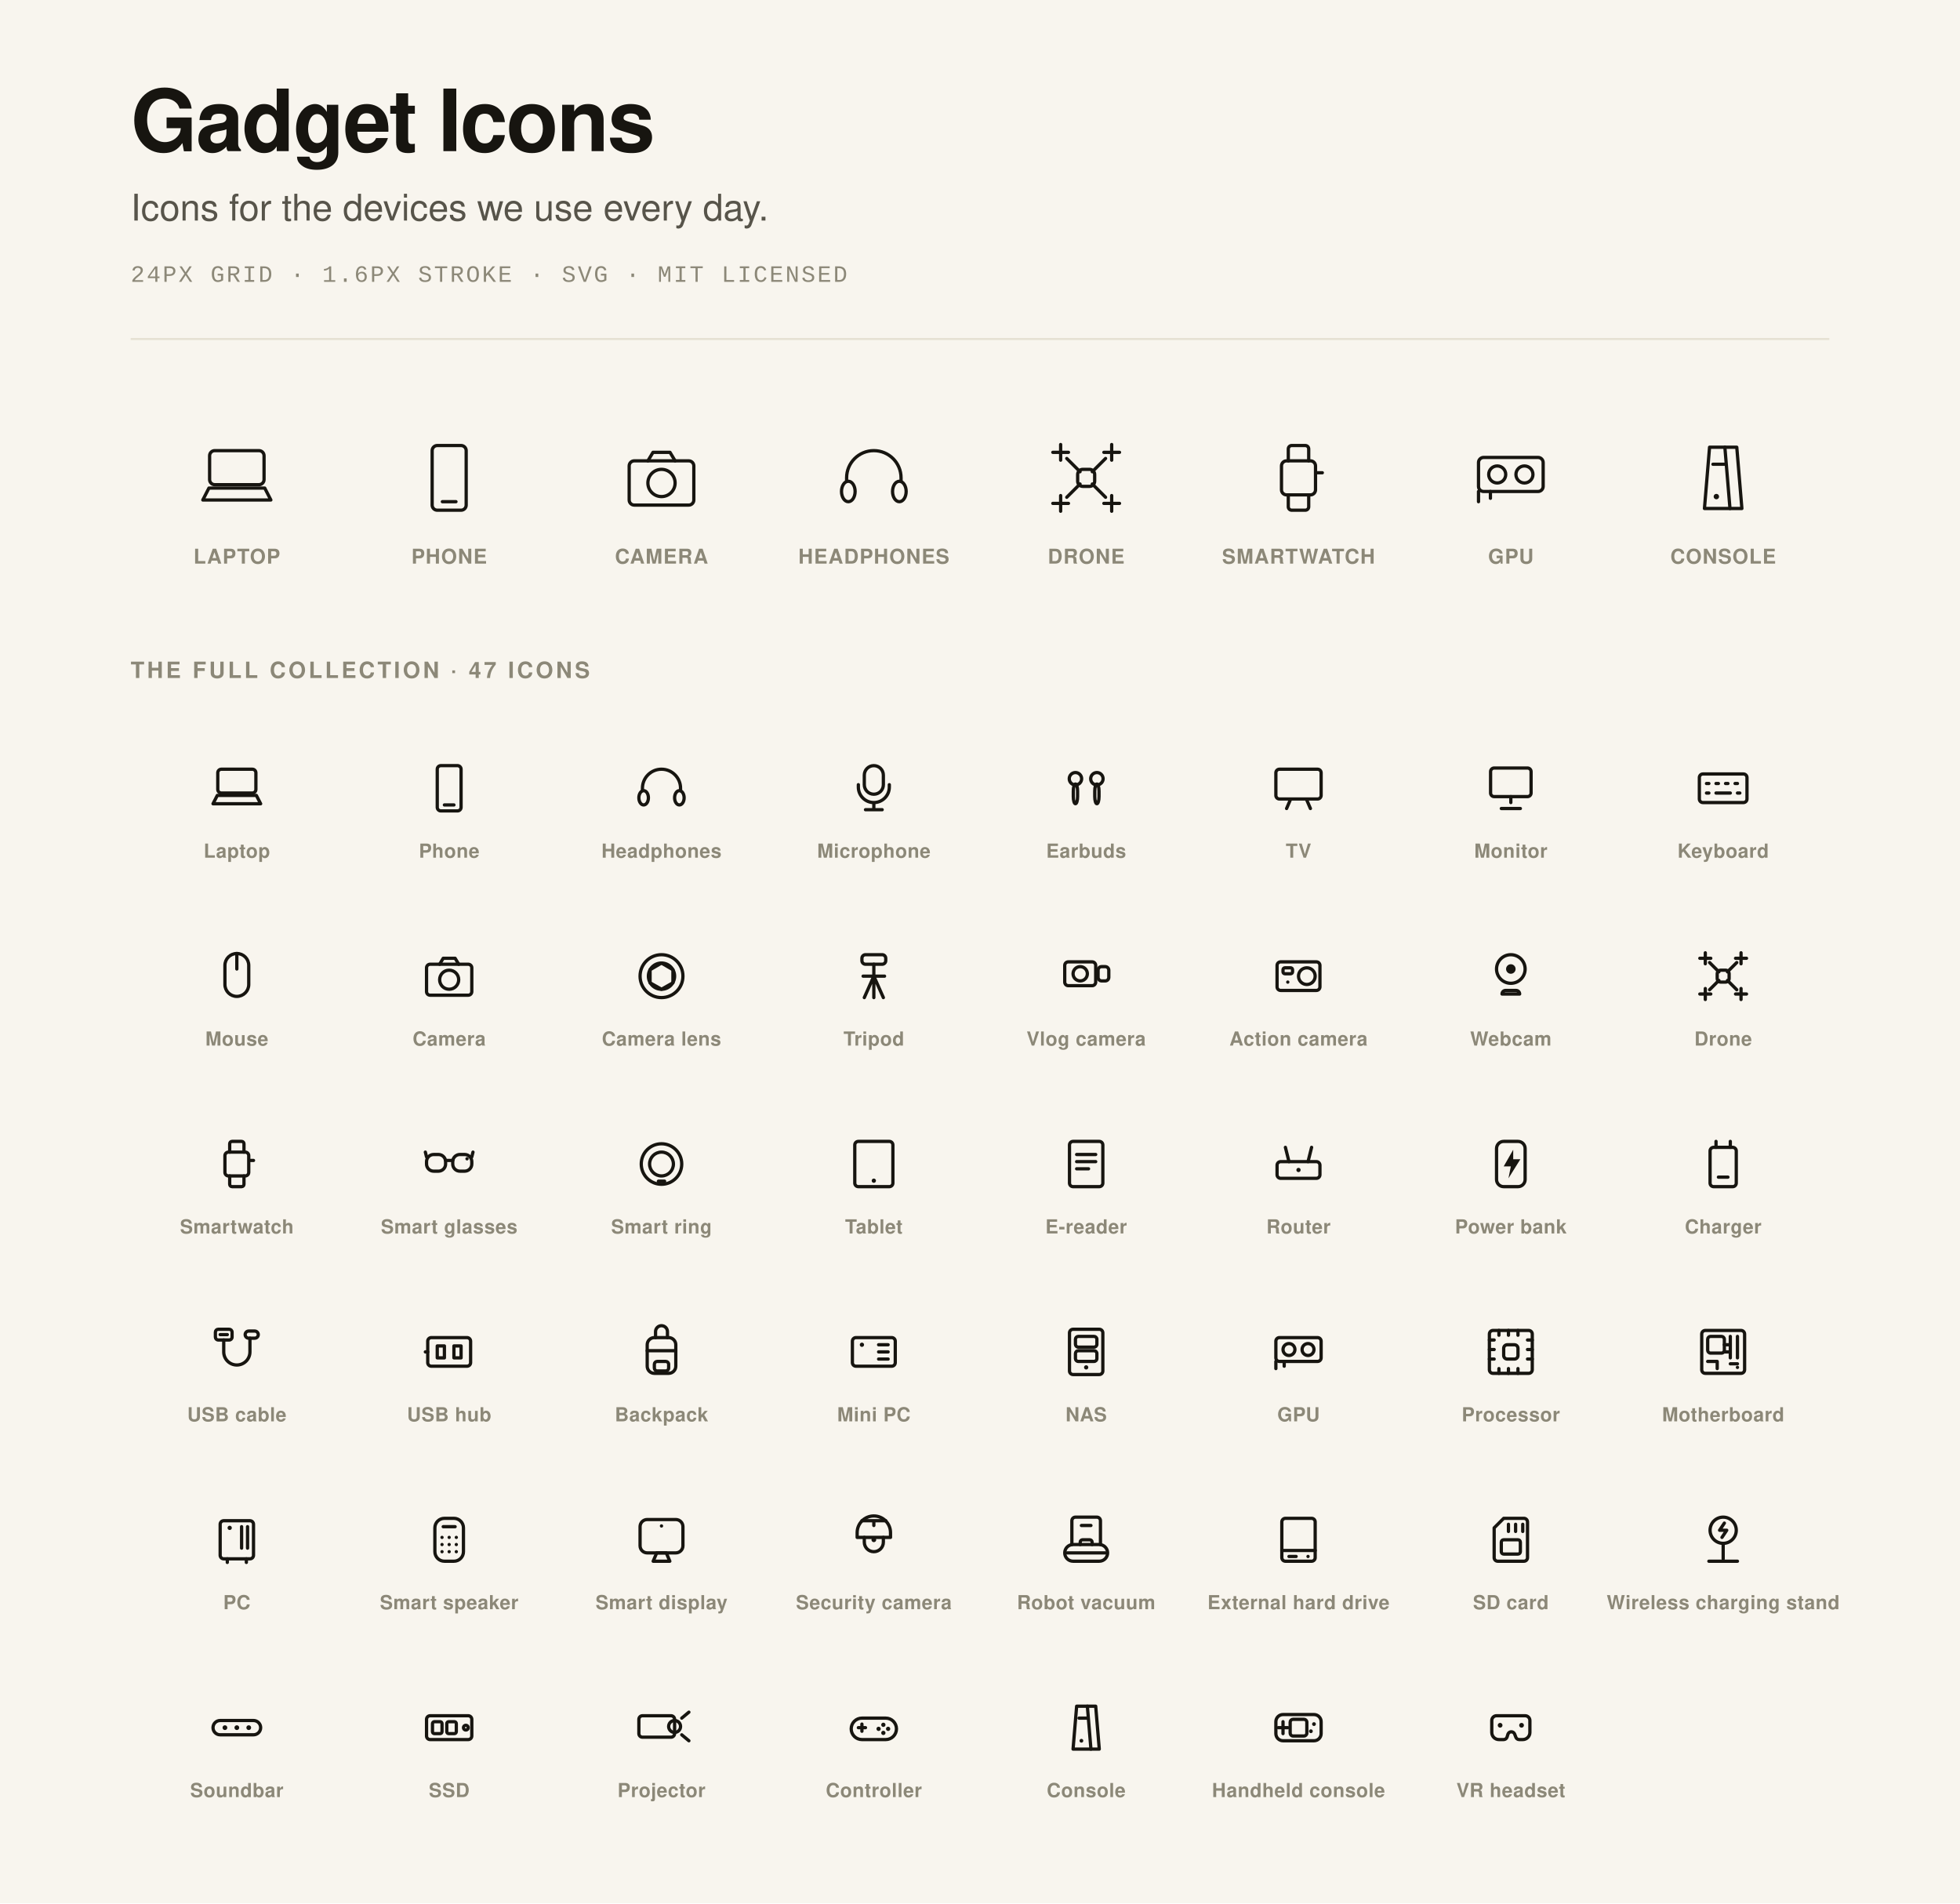
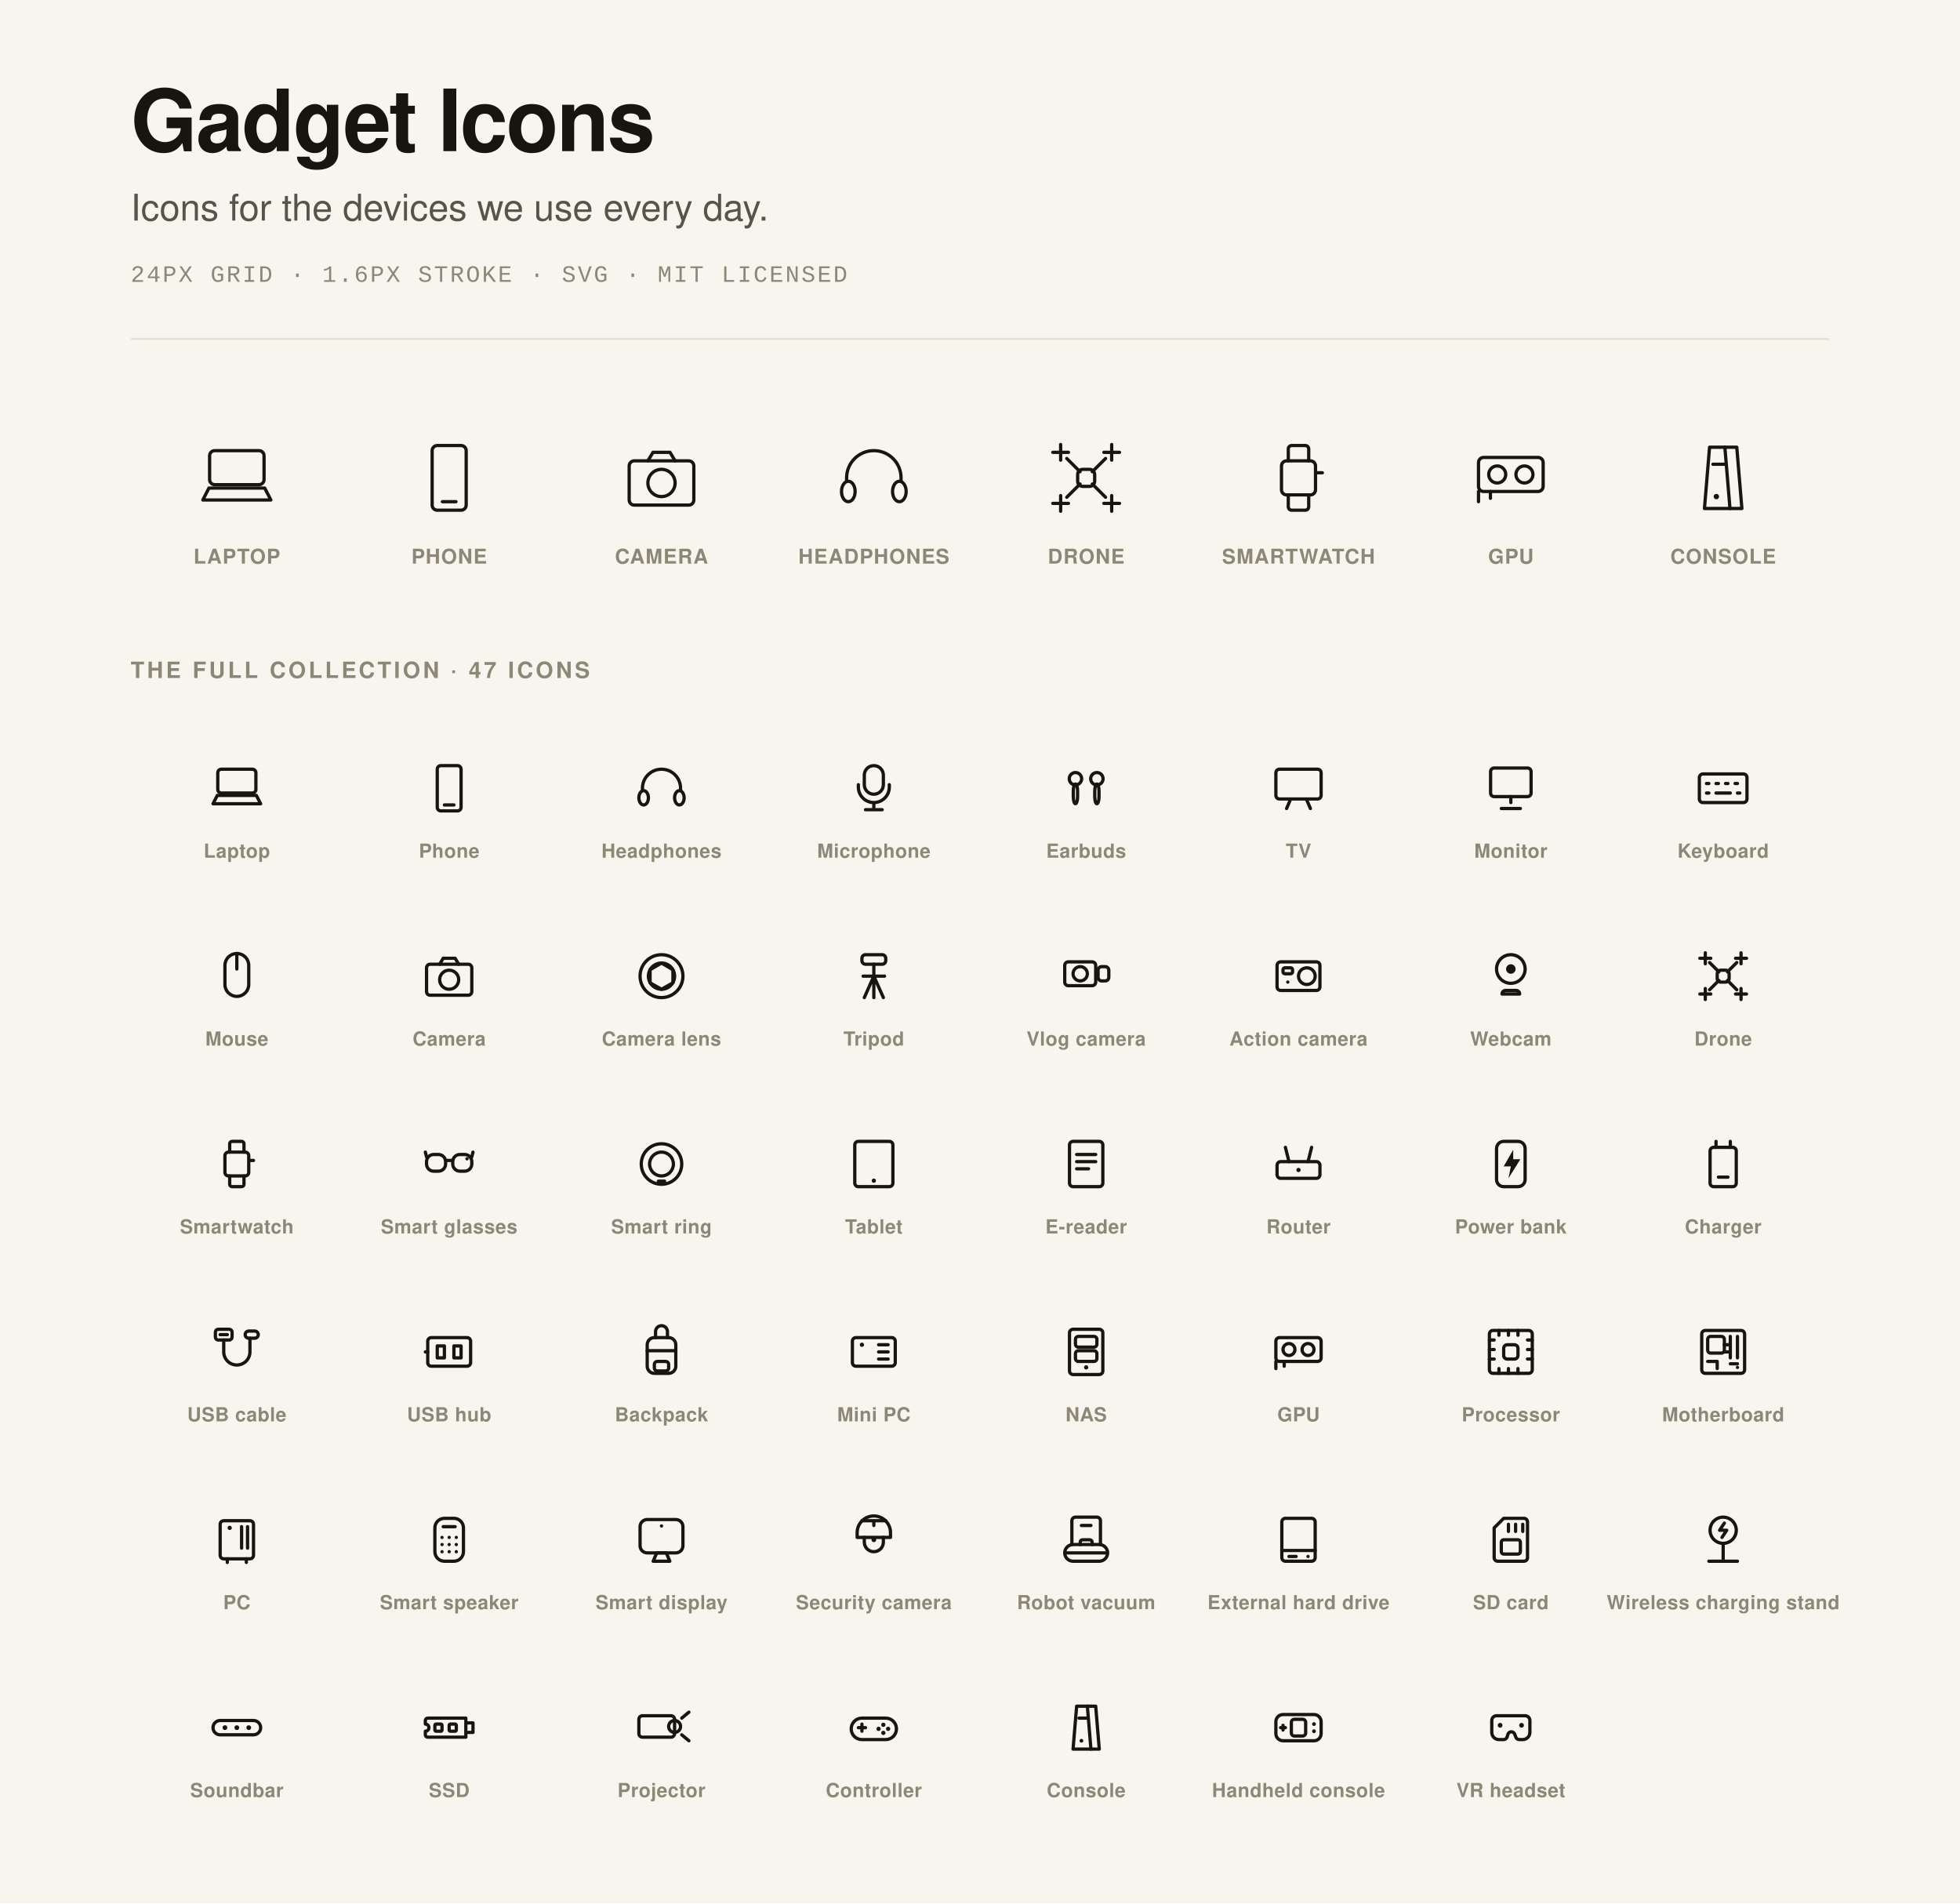
<svg xmlns="http://www.w3.org/2000/svg" width="960" height="932" viewBox="0 0 960 932">
  <rect width="960" height="932" fill="#F8F5EE" />
  <text x="64" y="74" font-family="-apple-system, BlinkMacSystemFont, 'Segoe UI', Helvetica, Arial, sans-serif" font-size="42" font-weight="700" letter-spacing="-0.02em" fill="#171510">Gadget Icons</text>
  <text x="64" y="108" font-family="-apple-system, BlinkMacSystemFont, 'Segoe UI', Helvetica, Arial, sans-serif" font-size="18" font-weight="400" fill="#57544A">Icons for the devices we use every day.</text>
  <text x="64" y="138" font-family="ui-monospace, SFMono-Regular, Menlo, Consolas, 'Liberation Mono', monospace" font-size="11.5" font-weight="500" letter-spacing="0.08em" fill="#8C8878">24PX GRID · 1.6PX STROKE · SVG · MIT LICENSED</text>
  <line x1="64" y1="166" x2="896" y2="166" stroke="#E6E1D3" stroke-width="1" />
  <g transform="translate(96, 214) scale(1.666667)" stroke="#171510" fill="none" stroke-width="0.96" stroke-linecap="round" stroke-linejoin="round">
    <rect x="4" y="4" width="16" height="10" rx="1.5" />
    <path d="M2 18.5h20l-1.8-3.5H3.8z" />
  </g>
  <text x="116" y="276" text-anchor="middle" font-family="-apple-system, BlinkMacSystemFont, 'Segoe UI', Helvetica, Arial, sans-serif" font-size="10" font-weight="600" letter-spacing="0.04em" fill="#8C8878">LAPTOP</text>
  <g transform="translate(200, 214) scale(1.666667)" stroke="#171510" fill="none" stroke-width="0.96" stroke-linecap="round" stroke-linejoin="round">
    <rect x="7" y="2.5" width="10" height="19" rx="1.5" />
    <line x1="10" y1="19" x2="14" y2="19" />
  </g>
  <text x="220" y="276" text-anchor="middle" font-family="-apple-system, BlinkMacSystemFont, 'Segoe UI', Helvetica, Arial, sans-serif" font-size="10" font-weight="600" letter-spacing="0.04em" fill="#8C8878">PHONE</text>
  <g transform="translate(304, 214) scale(1.666667)" stroke="#171510" fill="none" stroke-width="0.96" stroke-linecap="round" stroke-linejoin="round">
    <rect x="2.5" y="7" width="19" height="13" rx="1.5" />
    <circle cx="12" cy="13.5" r="4" />
    <path d="M8 7l1.5-2.5h5L16 7" />
  </g>
  <text x="324" y="276" text-anchor="middle" font-family="-apple-system, BlinkMacSystemFont, 'Segoe UI', Helvetica, Arial, sans-serif" font-size="10" font-weight="600" letter-spacing="0.04em" fill="#8C8878">CAMERA</text>
  <g transform="translate(408, 214) scale(1.666667)" stroke="#171510" fill="none" stroke-width="0.96" stroke-linecap="round" stroke-linejoin="round">
    <path d="M4 13v-1a8 8 0 0 1 16 0v1" />
    <rect x="2.5" y="13" width="4" height="6" rx="3" />
    <rect x="17.5" y="13" width="4" height="6" rx="3" />
  </g>
  <text x="428" y="276" text-anchor="middle" font-family="-apple-system, BlinkMacSystemFont, 'Segoe UI', Helvetica, Arial, sans-serif" font-size="10" font-weight="600" letter-spacing="0.04em" fill="#8C8878">HEADPHONES</text>
  <g transform="translate(512, 214) scale(1.666667)" stroke="#171510" fill="none" stroke-width="0.96" stroke-linecap="round" stroke-linejoin="round">
    <path d="M2.2 4.5h4.6M4.5 2.2v4.6M17.2 4.5h4.6M19.5 2.2v4.6M2.2 19.5h4.6M4.5 17.2v4.6M17.2 19.5h4.6M19.5 17.2v4.6" />
    <path d="M6.3 6.3L10.2 10.2M17.7 6.3L13.8 10.2M6.3 17.7L10.2 13.8M17.7 17.7L13.8 13.8" />
    <rect x="9.5" y="9.5" width="5" height="5" rx="1.5" />
  </g>
  <text x="532" y="276" text-anchor="middle" font-family="-apple-system, BlinkMacSystemFont, 'Segoe UI', Helvetica, Arial, sans-serif" font-size="10" font-weight="600" letter-spacing="0.04em" fill="#8C8878">DRONE</text>
  <g transform="translate(616, 214) scale(1.666667)" stroke="#171510" fill="none" stroke-width="0.96" stroke-linecap="round" stroke-linejoin="round">
    <rect x="7" y="7" width="10" height="10" rx="1.5" />
    <path d="M9 7V3.5a1 1 0 0 1 1-1h4a1 1 0 0 1 1 1V7M9 17v3.5a1 1 0 0 0 1 1h4a1 1 0 0 0 1-1V17" />
    <line x1="17.3" y1="10.5" x2="19" y2="10.5" />
  </g>
  <text x="636" y="276" text-anchor="middle" font-family="-apple-system, BlinkMacSystemFont, 'Segoe UI', Helvetica, Arial, sans-serif" font-size="10" font-weight="600" letter-spacing="0.04em" fill="#8C8878">SMARTWATCH</text>
  <g transform="translate(720, 214) scale(1.666667)" stroke="#171510" fill="none" stroke-width="0.96" stroke-linecap="round" stroke-linejoin="round">
    <rect x="2.5" y="6" width="19" height="10" rx="1.5" />
    <circle cx="8" cy="11" r="2.5" />
    <circle cx="16" cy="11" r="2.5" />
    <path d="M2.5 16v3M6 16v2" />
  </g>
  <text x="740" y="276" text-anchor="middle" font-family="-apple-system, BlinkMacSystemFont, 'Segoe UI', Helvetica, Arial, sans-serif" font-size="10" font-weight="600" letter-spacing="0.04em" fill="#8C8878">GPU</text>
  <g transform="translate(824, 214) scale(1.666667)" stroke="#171510" fill="none" stroke-width="0.96" stroke-linecap="round" stroke-linejoin="round">
    <path d="M8 3h8l1.5 18h-11z" />
    <path d="M12.5 3L14 21M9 8h3.5" />
    <circle cx="10" cy="17.5" r="0.8" fill="#171510" stroke="none" />
  </g>
  <text x="844" y="276" text-anchor="middle" font-family="-apple-system, BlinkMacSystemFont, 'Segoe UI', Helvetica, Arial, sans-serif" font-size="10" font-weight="600" letter-spacing="0.04em" fill="#8C8878">CONSOLE</text>
  <text x="64" y="332" font-family="-apple-system, BlinkMacSystemFont, 'Segoe UI', Helvetica, Arial, sans-serif" font-size="11" font-weight="700" letter-spacing="0.12em" fill="#8C8878">THE FULL COLLECTION · 47 ICONS</text>
  <g transform="translate(102, 372) scale(1.166667)" stroke="#171510" fill="none" stroke-width="1.371" stroke-linecap="round" stroke-linejoin="round">
    <rect x="4" y="4" width="16" height="10" rx="1.5" />
    <path d="M2 18.5h20l-1.8-3.5H3.8z" />
  </g>
  <text x="116" y="420" text-anchor="middle" font-family="-apple-system, BlinkMacSystemFont, 'Segoe UI', Helvetica, Arial, sans-serif" font-size="9.5" font-weight="600" letter-spacing="0.02em" fill="#8C8878">Laptop</text>
  <g transform="translate(206, 372) scale(1.166667)" stroke="#171510" fill="none" stroke-width="1.371" stroke-linecap="round" stroke-linejoin="round">
    <rect x="7" y="2.5" width="10" height="19" rx="1.5" />
    <line x1="10" y1="19" x2="14" y2="19" />
  </g>
  <text x="220" y="420" text-anchor="middle" font-family="-apple-system, BlinkMacSystemFont, 'Segoe UI', Helvetica, Arial, sans-serif" font-size="9.5" font-weight="600" letter-spacing="0.02em" fill="#8C8878">Phone</text>
  <g transform="translate(310, 372) scale(1.166667)" stroke="#171510" fill="none" stroke-width="1.371" stroke-linecap="round" stroke-linejoin="round">
    <path d="M4 13v-1a8 8 0 0 1 16 0v1" />
    <rect x="2.5" y="13" width="4" height="6" rx="3" />
    <rect x="17.5" y="13" width="4" height="6" rx="3" />
  </g>
  <text x="324" y="420" text-anchor="middle" font-family="-apple-system, BlinkMacSystemFont, 'Segoe UI', Helvetica, Arial, sans-serif" font-size="9.5" font-weight="600" letter-spacing="0.02em" fill="#8C8878">Headphones</text>
  <g transform="translate(414, 372) scale(1.166667)" stroke="#171510" fill="none" stroke-width="1.371" stroke-linecap="round" stroke-linejoin="round">
    <rect x="8" y="2.5" width="8" height="12" rx="4" />
    <path d="M5.5 10.5v1a6.5 6.5 0 0 0 13 0v-1M12 18v3M8.5 21h7" />
  </g>
  <text x="428" y="420" text-anchor="middle" font-family="-apple-system, BlinkMacSystemFont, 'Segoe UI', Helvetica, Arial, sans-serif" font-size="9.5" font-weight="600" letter-spacing="0.02em" fill="#8C8878">Microphone</text>
  <g transform="translate(518, 372) scale(1.166667)" stroke="#171510" fill="none" stroke-width="1.371" stroke-linecap="round" stroke-linejoin="round">
    <circle cx="7.5" cy="8" r="2.6" />
    <rect x="6.6" y="10.2" width="1.8" height="8.3" rx="3" />
    <circle cx="16.5" cy="8" r="2.6" />
    <rect x="15.6" y="10.2" width="1.8" height="8.3" rx="3" />
  </g>
  <text x="532" y="420" text-anchor="middle" font-family="-apple-system, BlinkMacSystemFont, 'Segoe UI', Helvetica, Arial, sans-serif" font-size="9.5" font-weight="600" letter-spacing="0.02em" fill="#8C8878">Earbuds</text>
  <g transform="translate(622, 372) scale(1.166667)" stroke="#171510" fill="none" stroke-width="1.371" stroke-linecap="round" stroke-linejoin="round">
    <rect x="2.5" y="4" width="19" height="12.5" rx="1.5" />
    <path d="M7 20.5l1.5-3.5M17 20.5l-1.5-3.5" />
  </g>
  <text x="636" y="420" text-anchor="middle" font-family="-apple-system, BlinkMacSystemFont, 'Segoe UI', Helvetica, Arial, sans-serif" font-size="9.5" font-weight="600" letter-spacing="0.02em" fill="#8C8878">TV</text>
  <g transform="translate(726, 372) scale(1.166667)" stroke="#171510" fill="none" stroke-width="1.371" stroke-linecap="round" stroke-linejoin="round">
    <rect x="3.5" y="3.5" width="17" height="12" rx="1.5" />
    <path d="M12 15.5v2.5" />
    <path d="M8 20.5h8" />
  </g>
  <text x="740" y="420" text-anchor="middle" font-family="-apple-system, BlinkMacSystemFont, 'Segoe UI', Helvetica, Arial, sans-serif" font-size="9.5" font-weight="600" letter-spacing="0.02em" fill="#8C8878">Monitor</text>
  <g transform="translate(830, 372) scale(1.166667)" stroke="#171510" fill="none" stroke-width="1.371" stroke-linecap="round" stroke-linejoin="round">
    <rect x="2" y="6" width="20" height="12" rx="1.5" />
    <path d="M5 10h1M9 10h1M13 10h1M17 10h1M5 14h1M18 14h1M9 14h6" />
  </g>
  <text x="844" y="420" text-anchor="middle" font-family="-apple-system, BlinkMacSystemFont, 'Segoe UI', Helvetica, Arial, sans-serif" font-size="9.5" font-weight="600" letter-spacing="0.02em" fill="#8C8878">Keyboard</text>
  <g transform="translate(102, 464) scale(1.166667)" stroke="#171510" fill="none" stroke-width="1.371" stroke-linecap="round" stroke-linejoin="round">
    <rect x="7" y="2.5" width="10" height="18" rx="5" />
    <line x1="12" y1="2.5" x2="12" y2="9" />
  </g>
  <text x="116" y="512" text-anchor="middle" font-family="-apple-system, BlinkMacSystemFont, 'Segoe UI', Helvetica, Arial, sans-serif" font-size="9.5" font-weight="600" letter-spacing="0.02em" fill="#8C8878">Mouse</text>
  <g transform="translate(206, 464) scale(1.166667)" stroke="#171510" fill="none" stroke-width="1.371" stroke-linecap="round" stroke-linejoin="round">
    <rect x="2.5" y="7" width="19" height="13" rx="1.5" />
    <circle cx="12" cy="13.5" r="4" />
    <path d="M8 7l1.5-2.5h5L16 7" />
  </g>
  <text x="220" y="512" text-anchor="middle" font-family="-apple-system, BlinkMacSystemFont, 'Segoe UI', Helvetica, Arial, sans-serif" font-size="9.5" font-weight="600" letter-spacing="0.02em" fill="#8C8878">Camera</text>
  <g transform="translate(310, 464) scale(1.166667)" stroke="#171510" fill="none" stroke-width="1.371" stroke-linecap="round" stroke-linejoin="round">
    <circle cx="12" cy="12" r="9" />
    <circle cx="12" cy="12" r="5.5" />
    <path d="M12 6.5l4.8 2.8v5.5L12 17.5l-4.8-2.7V9.3z" />
  </g>
  <text x="324" y="512" text-anchor="middle" font-family="-apple-system, BlinkMacSystemFont, 'Segoe UI', Helvetica, Arial, sans-serif" font-size="9.5" font-weight="600" letter-spacing="0.02em" fill="#8C8878">Camera lens</text>
  <g transform="translate(414, 464) scale(1.166667)" stroke="#171510" fill="none" stroke-width="1.371" stroke-linecap="round" stroke-linejoin="round">
    <rect x="7" y="3" width="10" height="4" rx="1.5" />
    <path d="M12 7v5M7.5 12h9M12 12l-4 9M12 12l4 9M12 12v9" />
  </g>
  <text x="428" y="512" text-anchor="middle" font-family="-apple-system, BlinkMacSystemFont, 'Segoe UI', Helvetica, Arial, sans-serif" font-size="9.5" font-weight="600" letter-spacing="0.02em" fill="#8C8878">Tripod</text>
  <g transform="translate(518, 464) scale(1.166667)" stroke="#171510" fill="none" stroke-width="1.371" stroke-linecap="round" stroke-linejoin="round">
    <rect x="3" y="6" width="13" height="10" rx="1.5" />
    <circle cx="9.5" cy="11" r="3" />
    <rect x="17" y="8" width="4.5" height="6" rx="1.5" />
  </g>
  <text x="532" y="512" text-anchor="middle" font-family="-apple-system, BlinkMacSystemFont, 'Segoe UI', Helvetica, Arial, sans-serif" font-size="9.5" font-weight="600" letter-spacing="0.02em" fill="#8C8878">Vlog camera</text>
  <g transform="translate(622, 464) scale(1.166667)" stroke="#171510" fill="none" stroke-width="1.371" stroke-linecap="round" stroke-linejoin="round">
    <rect x="3" y="6" width="18" height="12" rx="1.5" />
    <circle cx="15.5" cy="12" r="3.5" />
    <rect x="5.5" y="8.5" width="4" height="2.5" rx="0.8" />
    <circle cx="7.5" cy="14.5" r="0.7" fill="#171510" stroke="none" />
  </g>
  <text x="636" y="512" text-anchor="middle" font-family="-apple-system, BlinkMacSystemFont, 'Segoe UI', Helvetica, Arial, sans-serif" font-size="9.5" font-weight="600" letter-spacing="0.02em" fill="#8C8878">Action camera</text>
  <g transform="translate(726, 464) scale(1.166667)" stroke="#171510" fill="none" stroke-width="1.371" stroke-linecap="round" stroke-linejoin="round">
    <circle cx="12" cy="9" r="6" />
    <circle cx="12" cy="9" r="2" fill="#171510" stroke="none" />
    <path d="M8.3 19.5h7.4a1.5 1.5 0 0 0-1.5-1.5h-4.4a1.5 1.5 0 0 0-1.5 1.5z" />
  </g>
  <text x="740" y="512" text-anchor="middle" font-family="-apple-system, BlinkMacSystemFont, 'Segoe UI', Helvetica, Arial, sans-serif" font-size="9.5" font-weight="600" letter-spacing="0.02em" fill="#8C8878">Webcam</text>
  <g transform="translate(830, 464) scale(1.166667)" stroke="#171510" fill="none" stroke-width="1.371" stroke-linecap="round" stroke-linejoin="round">
    <path d="M2.2 4.5h4.6M4.5 2.2v4.6M17.2 4.5h4.6M19.5 2.2v4.6M2.2 19.5h4.6M4.5 17.2v4.6M17.2 19.5h4.6M19.5 17.2v4.6" />
    <path d="M6.3 6.3L10.2 10.2M17.7 6.3L13.8 10.2M6.3 17.7L10.2 13.8M17.7 17.7L13.8 13.8" />
    <rect x="9.5" y="9.5" width="5" height="5" rx="1.5" />
  </g>
  <text x="844" y="512" text-anchor="middle" font-family="-apple-system, BlinkMacSystemFont, 'Segoe UI', Helvetica, Arial, sans-serif" font-size="9.5" font-weight="600" letter-spacing="0.02em" fill="#8C8878">Drone</text>
  <g transform="translate(102, 556) scale(1.166667)" stroke="#171510" fill="none" stroke-width="1.371" stroke-linecap="round" stroke-linejoin="round">
    <rect x="7" y="7" width="10" height="10" rx="1.5" />
    <path d="M9 7V3.5a1 1 0 0 1 1-1h4a1 1 0 0 1 1 1V7M9 17v3.5a1 1 0 0 0 1 1h4a1 1 0 0 0 1-1V17" />
    <line x1="17.3" y1="10.5" x2="19" y2="10.5" />
  </g>
  <text x="116" y="604" text-anchor="middle" font-family="-apple-system, BlinkMacSystemFont, 'Segoe UI', Helvetica, Arial, sans-serif" font-size="9.5" font-weight="600" letter-spacing="0.02em" fill="#8C8878">Smartwatch</text>
  <g transform="translate(206, 556) scale(1.166667)" stroke="#171510" fill="none" stroke-width="1.371" stroke-linecap="round" stroke-linejoin="round">
    <rect x="2.5" y="8" width="8" height="7" rx="3" />
    <rect x="13.5" y="8" width="8" height="7" rx="3" />
    <path d="M10.5 10.5h3M2.5 9L2 7M21.5 9l.5-2" />
    <circle cx="19.5" cy="9.8" r="0.7" fill="#171510" stroke="none" />
  </g>
  <text x="220" y="604" text-anchor="middle" font-family="-apple-system, BlinkMacSystemFont, 'Segoe UI', Helvetica, Arial, sans-serif" font-size="9.5" font-weight="600" letter-spacing="0.02em" fill="#8C8878">Smart glasses</text>
  <g transform="translate(310, 556) scale(1.166667)" stroke="#171510" fill="none" stroke-width="1.371" stroke-linecap="round" stroke-linejoin="round">
    <circle cx="12" cy="12" r="8.5" />
    <circle cx="12" cy="12" r="5" />
    <rect x="10" y="18.5" width="4" height="1.5" rx="0.75" fill="#171510" stroke="none" />
  </g>
  <text x="324" y="604" text-anchor="middle" font-family="-apple-system, BlinkMacSystemFont, 'Segoe UI', Helvetica, Arial, sans-serif" font-size="9.5" font-weight="600" letter-spacing="0.02em" fill="#8C8878">Smart ring</text>
  <g transform="translate(414, 556) scale(1.166667)" stroke="#171510" fill="none" stroke-width="1.371" stroke-linecap="round" stroke-linejoin="round">
    <rect x="4" y="2.5" width="16" height="19" rx="1.5" />
    <circle cx="12" cy="19" r="0.9" fill="#171510" stroke="none" />
  </g>
  <text x="428" y="604" text-anchor="middle" font-family="-apple-system, BlinkMacSystemFont, 'Segoe UI', Helvetica, Arial, sans-serif" font-size="9.5" font-weight="600" letter-spacing="0.02em" fill="#8C8878">Tablet</text>
  <g transform="translate(518, 556) scale(1.166667)" stroke="#171510" fill="none" stroke-width="1.371" stroke-linecap="round" stroke-linejoin="round">
    <rect x="5" y="2.5" width="14" height="19" rx="1.5" />
    <path d="M8 8h8M8 11h8M8 14h5" />
  </g>
  <text x="532" y="604" text-anchor="middle" font-family="-apple-system, BlinkMacSystemFont, 'Segoe UI', Helvetica, Arial, sans-serif" font-size="9.5" font-weight="600" letter-spacing="0.02em" fill="#8C8878">E-reader</text>
  <g transform="translate(622, 556) scale(1.166667)" stroke="#171510" fill="none" stroke-width="1.371" stroke-linecap="round" stroke-linejoin="round">
    <rect x="3" y="11" width="18" height="7" rx="1.5" />
    <path d="M8 11l-1.5-6M16 11l1.5-6" />
    <circle cx="12" cy="14.5" r="0.9" fill="#171510" stroke="none" />
  </g>
  <text x="636" y="604" text-anchor="middle" font-family="-apple-system, BlinkMacSystemFont, 'Segoe UI', Helvetica, Arial, sans-serif" font-size="9.5" font-weight="600" letter-spacing="0.02em" fill="#8C8878">Router</text>
  <g transform="translate(726, 556) scale(1.166667)" stroke="#171510" fill="none" stroke-width="1.371" stroke-linecap="round" stroke-linejoin="round">
    <rect x="6" y="2.5" width="12" height="19" rx="3" />
    <path d="M13 6l-4 7h3l-1 5 5-8h-3z" fill="#171510" stroke="none" />
  </g>
  <text x="740" y="604" text-anchor="middle" font-family="-apple-system, BlinkMacSystemFont, 'Segoe UI', Helvetica, Arial, sans-serif" font-size="9.5" font-weight="600" letter-spacing="0.02em" fill="#8C8878">Power bank</text>
  <g transform="translate(830, 556) scale(1.166667)" stroke="#171510" fill="none" stroke-width="1.371" stroke-linecap="round" stroke-linejoin="round">
    <path d="M9 5V2.5M15 5V2.5" />
    <rect x="6.5" y="5" width="11" height="16.5" rx="1.5" />
    <path d="M10 17.5h4" />
  </g>
  <text x="844" y="604" text-anchor="middle" font-family="-apple-system, BlinkMacSystemFont, 'Segoe UI', Helvetica, Arial, sans-serif" font-size="9.5" font-weight="600" letter-spacing="0.02em" fill="#8C8878">Charger</text>
  <g transform="translate(102, 648) scale(1.166667)" stroke="#171510" fill="none" stroke-width="1.371" stroke-linecap="round" stroke-linejoin="round">
    <rect x="3" y="2.5" width="7" height="4.5" rx="1.2" />
    <rect x="15.5" y="3.25" width="5.5" height="3" rx="1.5" />
    <path d="M6.5 7v5a5.5 5.5 0 0 0 11 0V6.25M5 4.75h3" />
  </g>
  <text x="116" y="696" text-anchor="middle" font-family="-apple-system, BlinkMacSystemFont, 'Segoe UI', Helvetica, Arial, sans-serif" font-size="9.5" font-weight="600" letter-spacing="0.02em" fill="#8C8878">USB cable</text>
  <g transform="translate(206, 648) scale(1.166667)" stroke="#171510" fill="none" stroke-width="1.371" stroke-linecap="round" stroke-linejoin="round">
    <rect x="3" y="6" width="18" height="12" rx="1.5" />
    <path d="M2 12h1M7 9.5h3v5H7zM14 9.5h3v5h-3z" />
  </g>
  <text x="220" y="696" text-anchor="middle" font-family="-apple-system, BlinkMacSystemFont, 'Segoe UI', Helvetica, Arial, sans-serif" font-size="9.5" font-weight="600" letter-spacing="0.02em" fill="#8C8878">USB hub</text>
  <g transform="translate(310, 648) scale(1.166667)" stroke="#171510" fill="none" stroke-width="1.371" stroke-linecap="round" stroke-linejoin="round">
    <path d="M9.5 6V3.5a2.5 2.5 0 0 1 5 0V6" />
    <rect x="6" y="6" width="12" height="15" rx="3" />
    <path d="M6 11.5h12" />
    <rect x="9" y="16" width="6" height="4" rx="1.2" />
  </g>
  <text x="324" y="696" text-anchor="middle" font-family="-apple-system, BlinkMacSystemFont, 'Segoe UI', Helvetica, Arial, sans-serif" font-size="9.5" font-weight="600" letter-spacing="0.02em" fill="#8C8878">Backpack</text>
  <g transform="translate(414, 648) scale(1.166667)" stroke="#171510" fill="none" stroke-width="1.371" stroke-linecap="round" stroke-linejoin="round">
    <rect x="3" y="6" width="18" height="12" rx="1.5" />
    <circle cx="7" cy="9" r="0.9" fill="#171510" stroke="none" />
    <path d="M14 9h4M14 12h4M14 15h4" />
  </g>
  <text x="428" y="696" text-anchor="middle" font-family="-apple-system, BlinkMacSystemFont, 'Segoe UI', Helvetica, Arial, sans-serif" font-size="9.5" font-weight="600" letter-spacing="0.02em" fill="#8C8878">Mini PC</text>
  <g transform="translate(518, 648) scale(1.166667)" stroke="#171510" fill="none" stroke-width="1.371" stroke-linecap="round" stroke-linejoin="round">
    <rect x="5" y="2.5" width="14" height="19" rx="1.5" />
    <rect x="7.5" y="5.5" width="9" height="4.5" rx="1.2" />
    <rect x="7.5" y="11.5" width="9" height="4.5" rx="1.2" />
    <circle cx="12" cy="18.5" r="0.9" fill="#171510" stroke="none" />
  </g>
  <text x="532" y="696" text-anchor="middle" font-family="-apple-system, BlinkMacSystemFont, 'Segoe UI', Helvetica, Arial, sans-serif" font-size="9.5" font-weight="600" letter-spacing="0.02em" fill="#8C8878">NAS</text>
  <g transform="translate(622, 648) scale(1.166667)" stroke="#171510" fill="none" stroke-width="1.371" stroke-linecap="round" stroke-linejoin="round">
    <rect x="2.5" y="6" width="19" height="10" rx="1.5" />
    <circle cx="8" cy="11" r="2.5" />
    <circle cx="16" cy="11" r="2.5" />
    <path d="M2.5 16v3M6 16v2" />
  </g>
  <text x="636" y="696" text-anchor="middle" font-family="-apple-system, BlinkMacSystemFont, 'Segoe UI', Helvetica, Arial, sans-serif" font-size="9.5" font-weight="600" letter-spacing="0.02em" fill="#8C8878">GPU</text>
  <g transform="translate(726, 648) scale(1.166667)" stroke="#171510" fill="none" stroke-width="1.371" stroke-linecap="round" stroke-linejoin="round">
    <rect x="3" y="3" width="18" height="18" rx="1.5" />
    <rect x="9" y="9" width="6" height="6" rx="1.5" />
    <path d="M3 7h2M3 11h2M3 15h2M19 7h2M19 11h2M19 15h2M7 3v2M11 3v2M15 3v2M7 19v2M11 19v2M15 19v2" />
  </g>
  <text x="740" y="696" text-anchor="middle" font-family="-apple-system, BlinkMacSystemFont, 'Segoe UI', Helvetica, Arial, sans-serif" font-size="9.5" font-weight="600" letter-spacing="0.02em" fill="#8C8878">Processor</text>
  <g transform="translate(830, 648) scale(1.166667)" stroke="#171510" fill="none" stroke-width="1.371" stroke-linecap="round" stroke-linejoin="round">
    <rect x="3" y="3" width="18" height="18" rx="1.5" />
    <rect x="5.5" y="5.5" width="7" height="7" rx="1.2" />
    <path d="M15 5.5v9M18 5.5v9M12.5 9H15M12.5 12H15M5.5 16h4v3M15 17h3" />
    <circle cx="18" cy="18.5" r="0.7" fill="#171510" stroke="none" />
  </g>
  <text x="844" y="696" text-anchor="middle" font-family="-apple-system, BlinkMacSystemFont, 'Segoe UI', Helvetica, Arial, sans-serif" font-size="9.5" font-weight="600" letter-spacing="0.02em" fill="#8C8878">Motherboard</text>
  <g transform="translate(102, 740) scale(1.166667)" stroke="#171510" fill="none" stroke-width="1.371" stroke-linecap="round" stroke-linejoin="round">
    <rect x="5" y="4" width="14" height="16" rx="1.5" />
    <circle cx="9" cy="7" r="0.9" fill="#171510" stroke="none" />
    <path d="M14 6.5v9M16.5 6.5v9" />
    <path d="M8 20v1.5M16 20v1.5" />
  </g>
  <text x="116" y="788" text-anchor="middle" font-family="-apple-system, BlinkMacSystemFont, 'Segoe UI', Helvetica, Arial, sans-serif" font-size="9.5" font-weight="600" letter-spacing="0.02em" fill="#8C8878">PC</text>
  <g transform="translate(206, 740) scale(1.166667)" stroke="#171510" fill="none" stroke-width="1.371" stroke-linecap="round" stroke-linejoin="round">
    <rect x="6" y="3" width="12" height="18" rx="4" />
    <path d="M9.5 6.5h5" />
    <path d="M9 11h0M12 11h0M15 11h0M9 14h0M12 14h0M15 14h0M9 17h0M12 17h0M15 17h0" />
  </g>
  <text x="220" y="788" text-anchor="middle" font-family="-apple-system, BlinkMacSystemFont, 'Segoe UI', Helvetica, Arial, sans-serif" font-size="9.5" font-weight="600" letter-spacing="0.02em" fill="#8C8878">Smart speaker</text>
  <g transform="translate(310, 740) scale(1.166667)" stroke="#171510" fill="none" stroke-width="1.371" stroke-linecap="round" stroke-linejoin="round">
    <rect x="3" y="3.5" width="18" height="14" rx="3" />
    <circle cx="12" cy="6.2" r="0.7" fill="#171510" stroke="none" />
    <path d="M8.5 21h7L14 17.5h-4z" />
  </g>
  <text x="324" y="788" text-anchor="middle" font-family="-apple-system, BlinkMacSystemFont, 'Segoe UI', Helvetica, Arial, sans-serif" font-size="9.5" font-weight="600" letter-spacing="0.02em" fill="#8C8878">Smart display</text>
  <g transform="translate(414, 740) scale(1.166667)" stroke="#171510" fill="none" stroke-width="1.371" stroke-linecap="round" stroke-linejoin="round">
    <path d="M5 9a7 7 0 0 1 14 0v2H5z" />
    <path d="M8 11v2a4 4 0 0 0 8 0v-2" />
    <circle cx="12" cy="12" r="1" fill="#171510" stroke="none" />
    <path d="M7 4h10M12 4v2" />
  </g>
  <text x="428" y="788" text-anchor="middle" font-family="-apple-system, BlinkMacSystemFont, 'Segoe UI', Helvetica, Arial, sans-serif" font-size="9.5" font-weight="600" letter-spacing="0.02em" fill="#8C8878">Security camera</text>
  <g transform="translate(518, 740) scale(1.166667)" stroke="#171510" fill="none" stroke-width="1.371" stroke-linecap="round" stroke-linejoin="round">
    <path d="M6 14V4a1.5 1.5 0 0 1 1.5-1.5h9A1.5 1.5 0 0 1 18 4v10M10 6h4" />
    <rect x="3" y="14" width="18" height="7" rx="3.5" />
    <path d="M4 17.5h16M9.5 14v-1a1 1 0 0 1 1-1h3a1 1 0 0 1 1 1v1" />
  </g>
  <text x="532" y="788" text-anchor="middle" font-family="-apple-system, BlinkMacSystemFont, 'Segoe UI', Helvetica, Arial, sans-serif" font-size="9.5" font-weight="600" letter-spacing="0.02em" fill="#8C8878">Robot vacuum</text>
  <g transform="translate(622, 740) scale(1.166667)" stroke="#171510" fill="none" stroke-width="1.371" stroke-linecap="round" stroke-linejoin="round">
    <rect x="5" y="3" width="14" height="18" rx="1.5" />
    <path d="M5 16.5h14M8 19h3" />
    <circle cx="16" cy="19" r="0.7" fill="#171510" stroke="none" />
  </g>
  <text x="636" y="788" text-anchor="middle" font-family="-apple-system, BlinkMacSystemFont, 'Segoe UI', Helvetica, Arial, sans-serif" font-size="9.5" font-weight="600" letter-spacing="0.02em" fill="#8C8878">External hard drive</text>
  <g transform="translate(726, 740) scale(1.166667)" stroke="#171510" fill="none" stroke-width="1.371" stroke-linecap="round" stroke-linejoin="round">
    <path d="M9 3h8.5A1.5 1.5 0 0 1 19 4.5v15a1.5 1.5 0 0 1-1.5 1.5h-11A1.5 1.5 0 0 1 5 19.5V7z" />
    <path d="M11 5.5v3M14 5.5v3M17 5.5v3" />
    <rect x="8" y="12" width="8" height="6" rx="1" />
  </g>
  <text x="740" y="788" text-anchor="middle" font-family="-apple-system, BlinkMacSystemFont, 'Segoe UI', Helvetica, Arial, sans-serif" font-size="9.5" font-weight="600" letter-spacing="0.02em" fill="#8C8878">SD card</text>
  <g transform="translate(830, 740) scale(1.166667)" stroke="#171510" fill="none" stroke-width="1.371" stroke-linecap="round" stroke-linejoin="round">
    <circle cx="12" cy="8" r="5.5" />
    <path d="M12 13.5V20M6 21h12M12.5 5l-2 3h3l-2 3" />
  </g>
  <text x="844" y="788" text-anchor="middle" font-family="-apple-system, BlinkMacSystemFont, 'Segoe UI', Helvetica, Arial, sans-serif" font-size="9.5" font-weight="600" letter-spacing="0.02em" fill="#8C8878">Wireless charging stand</text>
  <g transform="translate(102, 832) scale(1.166667)" stroke="#171510" fill="none" stroke-width="1.371" stroke-linecap="round" stroke-linejoin="round">
    <rect x="2" y="9" width="20" height="6" rx="3" />
    <circle cx="7" cy="12" r="1" fill="#171510" stroke="none" />
    <circle cx="12" cy="12" r="1" fill="#171510" stroke="none" />
    <circle cx="17" cy="12" r="1" fill="#171510" stroke="none" />
  </g>
  <text x="116" y="880" text-anchor="middle" font-family="-apple-system, BlinkMacSystemFont, 'Segoe UI', Helvetica, Arial, sans-serif" font-size="9.5" font-weight="600" letter-spacing="0.02em" fill="#8C8878">Soundbar</text>
  <g transform="translate(206, 832) scale(1.166667)" stroke="#171510" fill="none" stroke-width="1.371" stroke-linecap="round" stroke-linejoin="round">
-     <rect x="2.5" y="7" width="19" height="10" rx="1.5" />
-     <rect x="5" y="9.5" width="4" height="5" rx="0.8" />
-     <rect x="11" y="9.5" width="4" height="5" rx="0.8" />
-     <circle cx="19" cy="12" r="1" />
+     <path d="M3 8h16v8H3a1 1 0 0 1-1-1v-1.5a1.5 1.5 0 0 0 0-3V9a1 1 0 0 1 1-1zM19 10h3v4h-3" />
+     <rect x="6" y="10.5" width="3" height="3" rx="0.5" />
+     <rect x="12" y="10.5" width="3" height="3" rx="0.5" />
  </g>
  <text x="220" y="880" text-anchor="middle" font-family="-apple-system, BlinkMacSystemFont, 'Segoe UI', Helvetica, Arial, sans-serif" font-size="9.5" font-weight="600" letter-spacing="0.02em" fill="#8C8878">SSD</text>
  <g transform="translate(310, 832) scale(1.166667)" stroke="#171510" fill="none" stroke-width="1.371" stroke-linecap="round" stroke-linejoin="round">
    <rect x="2.5" y="7" width="15" height="9" rx="1.5" />
    <circle cx="17.5" cy="11.5" r="2.5" />
    <path d="M20.5 8l3-2.5M20.5 15l3 2.5" />
  </g>
  <text x="324" y="880" text-anchor="middle" font-family="-apple-system, BlinkMacSystemFont, 'Segoe UI', Helvetica, Arial, sans-serif" font-size="9.5" font-weight="600" letter-spacing="0.02em" fill="#8C8878">Projector</text>
  <g transform="translate(414, 832) scale(1.166667)" stroke="#171510" fill="none" stroke-width="1.371" stroke-linecap="round" stroke-linejoin="round">
    <rect x="2.5" y="8" width="19" height="9" rx="4.5" />
    <path d="M7 10.5v3M5.5 12h3" />
    <circle cx="16" cy="10.8" r="0.9" fill="#171510" stroke="none" />
    <circle cx="18" cy="12.5" r="0.9" fill="#171510" stroke="none" />
    <circle cx="14" cy="12.5" r="0.9" fill="#171510" stroke="none" />
    <circle cx="16" cy="14.2" r="0.9" fill="#171510" stroke="none" />
  </g>
  <text x="428" y="880" text-anchor="middle" font-family="-apple-system, BlinkMacSystemFont, 'Segoe UI', Helvetica, Arial, sans-serif" font-size="9.5" font-weight="600" letter-spacing="0.02em" fill="#8C8878">Controller</text>
  <g transform="translate(518, 832) scale(1.166667)" stroke="#171510" fill="none" stroke-width="1.371" stroke-linecap="round" stroke-linejoin="round">
    <path d="M8 3h8l1.5 18h-11z" />
    <path d="M12.5 3L14 21M9 8h3.5" />
    <circle cx="10" cy="17.5" r="0.8" fill="#171510" stroke="none" />
  </g>
  <text x="532" y="880" text-anchor="middle" font-family="-apple-system, BlinkMacSystemFont, 'Segoe UI', Helvetica, Arial, sans-serif" font-size="9.5" font-weight="600" letter-spacing="0.02em" fill="#8C8878">Console</text>
  <g transform="translate(622, 832) scale(1.166667)" stroke="#171510" fill="none" stroke-width="1.371" stroke-linecap="round" stroke-linejoin="round">
    <rect x="2.5" y="6.5" width="19" height="11" rx="3" />
-     <rect x="8.5" y="8.5" width="7" height="7" rx="1.2" />
-     <path d="M5.5 9.5v5M3.5 12h4" />
+     <rect x="9" y="8.5" width="6" height="7" rx="1.2" />
+     <path d="M5.5 11v2M4.5 12h2" />
    <circle cx="18.5" cy="10.5" r="0.8" fill="#171510" stroke="none" />
-     <circle cx="17.2" cy="13.5" r="0.8" fill="#171510" stroke="none" />
+     <circle cx="18.5" cy="13.5" r="0.8" fill="#171510" stroke="none" />
  </g>
  <text x="636" y="880" text-anchor="middle" font-family="-apple-system, BlinkMacSystemFont, 'Segoe UI', Helvetica, Arial, sans-serif" font-size="9.5" font-weight="600" letter-spacing="0.02em" fill="#8C8878">Handheld console</text>
  <g transform="translate(726, 832) scale(1.166667)" stroke="#171510" fill="none" stroke-width="1.371" stroke-linecap="round" stroke-linejoin="round">
    <path d="M4 9a2 2 0 0 1 2-2h12a2 2 0 0 1 2 2v5a3 3 0 0 1-3 3h-1.5a1.5 1.5 0 0 1-1.4-1l-.5-1.3a1.5 1.5 0 0 0-2.8 0L10.4 16a1.5 1.5 0 0 1-1.4 1H7a3 3 0 0 1-3-3z" />
    <circle cx="7.5" cy="11" r="1" fill="#171510" stroke="none" />
    <circle cx="16.5" cy="11" r="1" fill="#171510" stroke="none" />
  </g>
  <text x="740" y="880" text-anchor="middle" font-family="-apple-system, BlinkMacSystemFont, 'Segoe UI', Helvetica, Arial, sans-serif" font-size="9.5" font-weight="600" letter-spacing="0.02em" fill="#8C8878">VR headset</text>
</svg>
